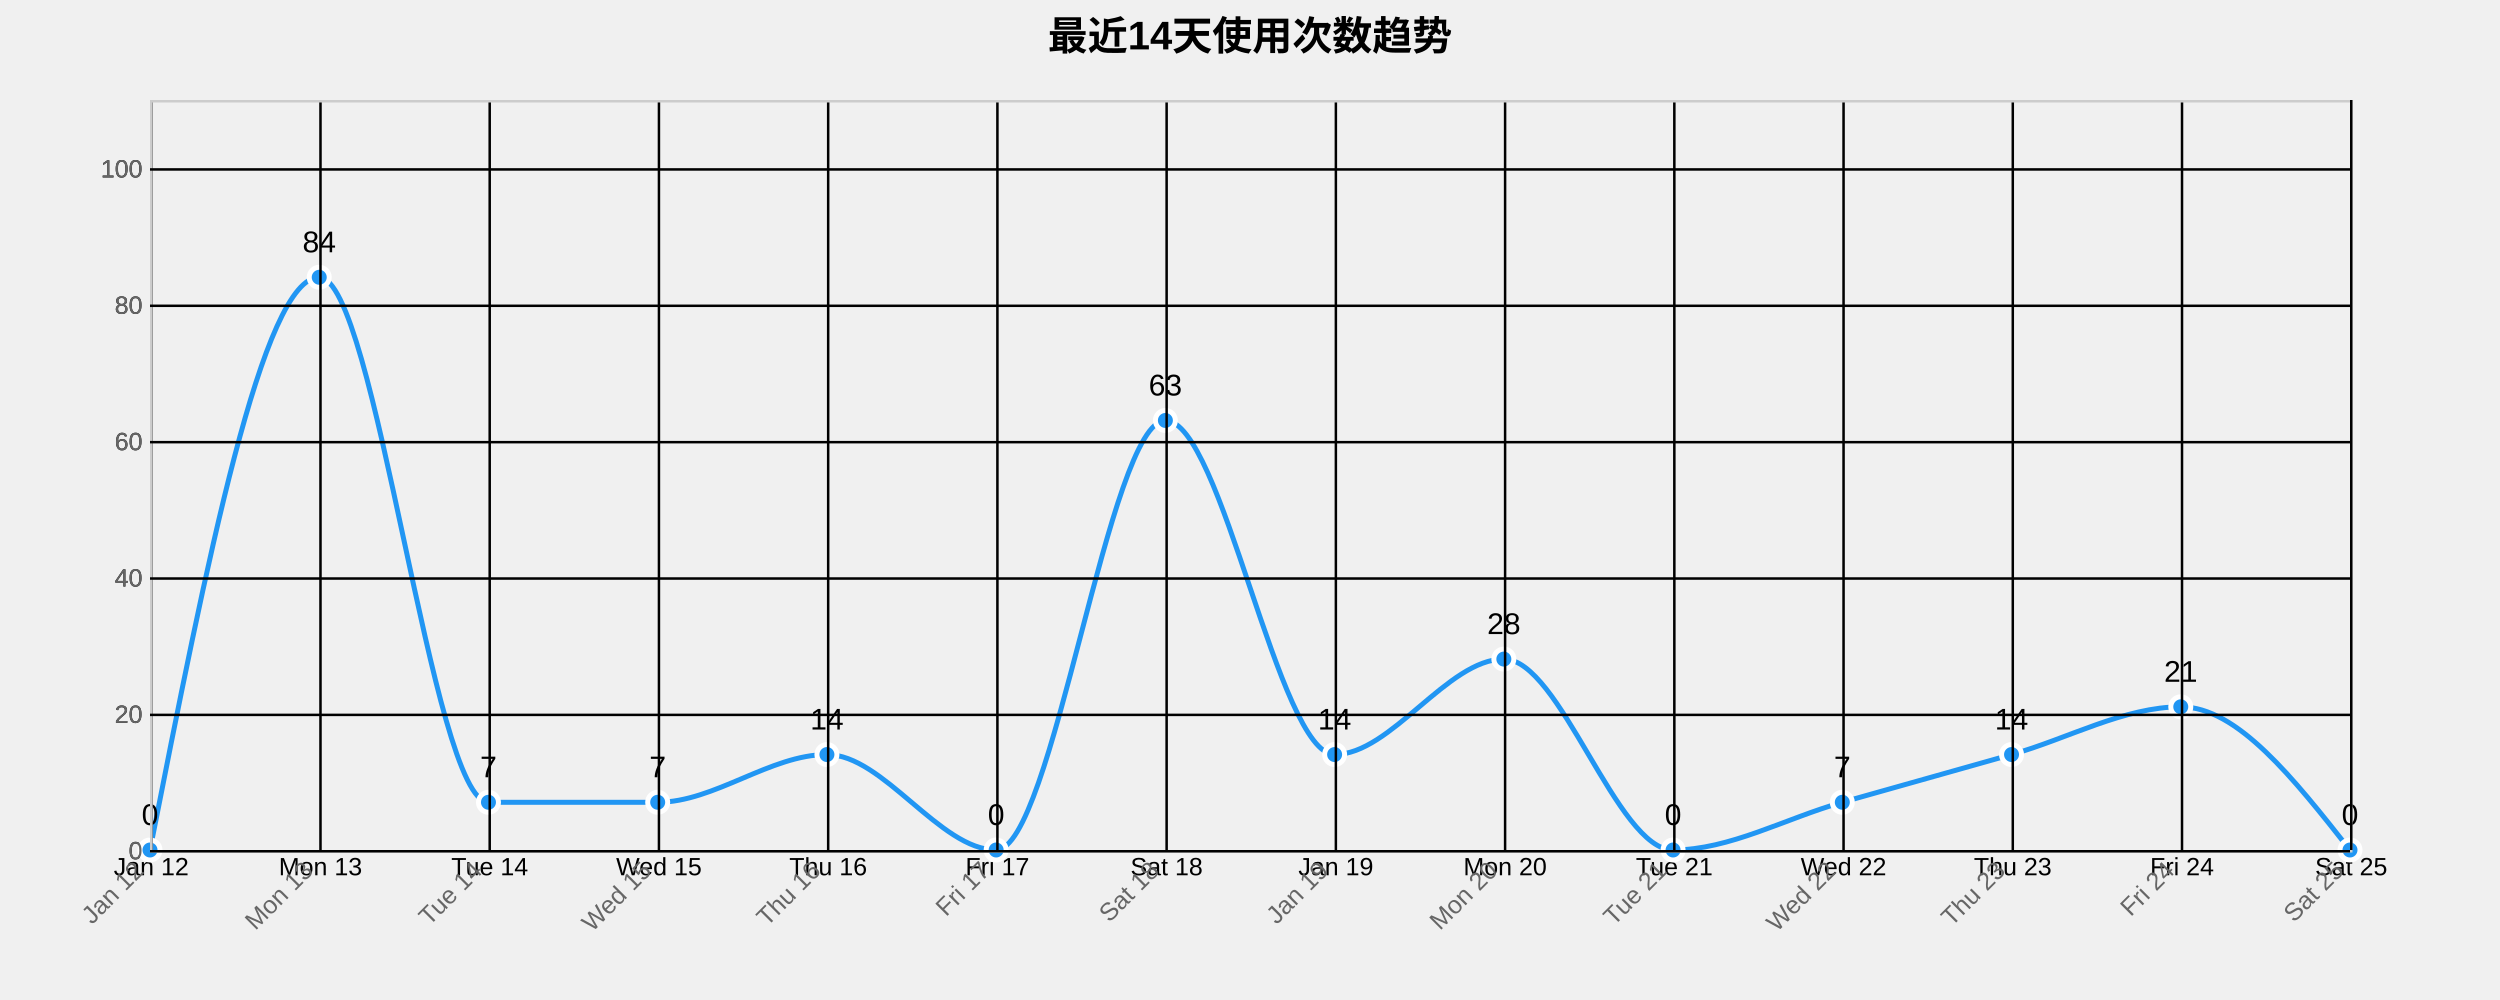
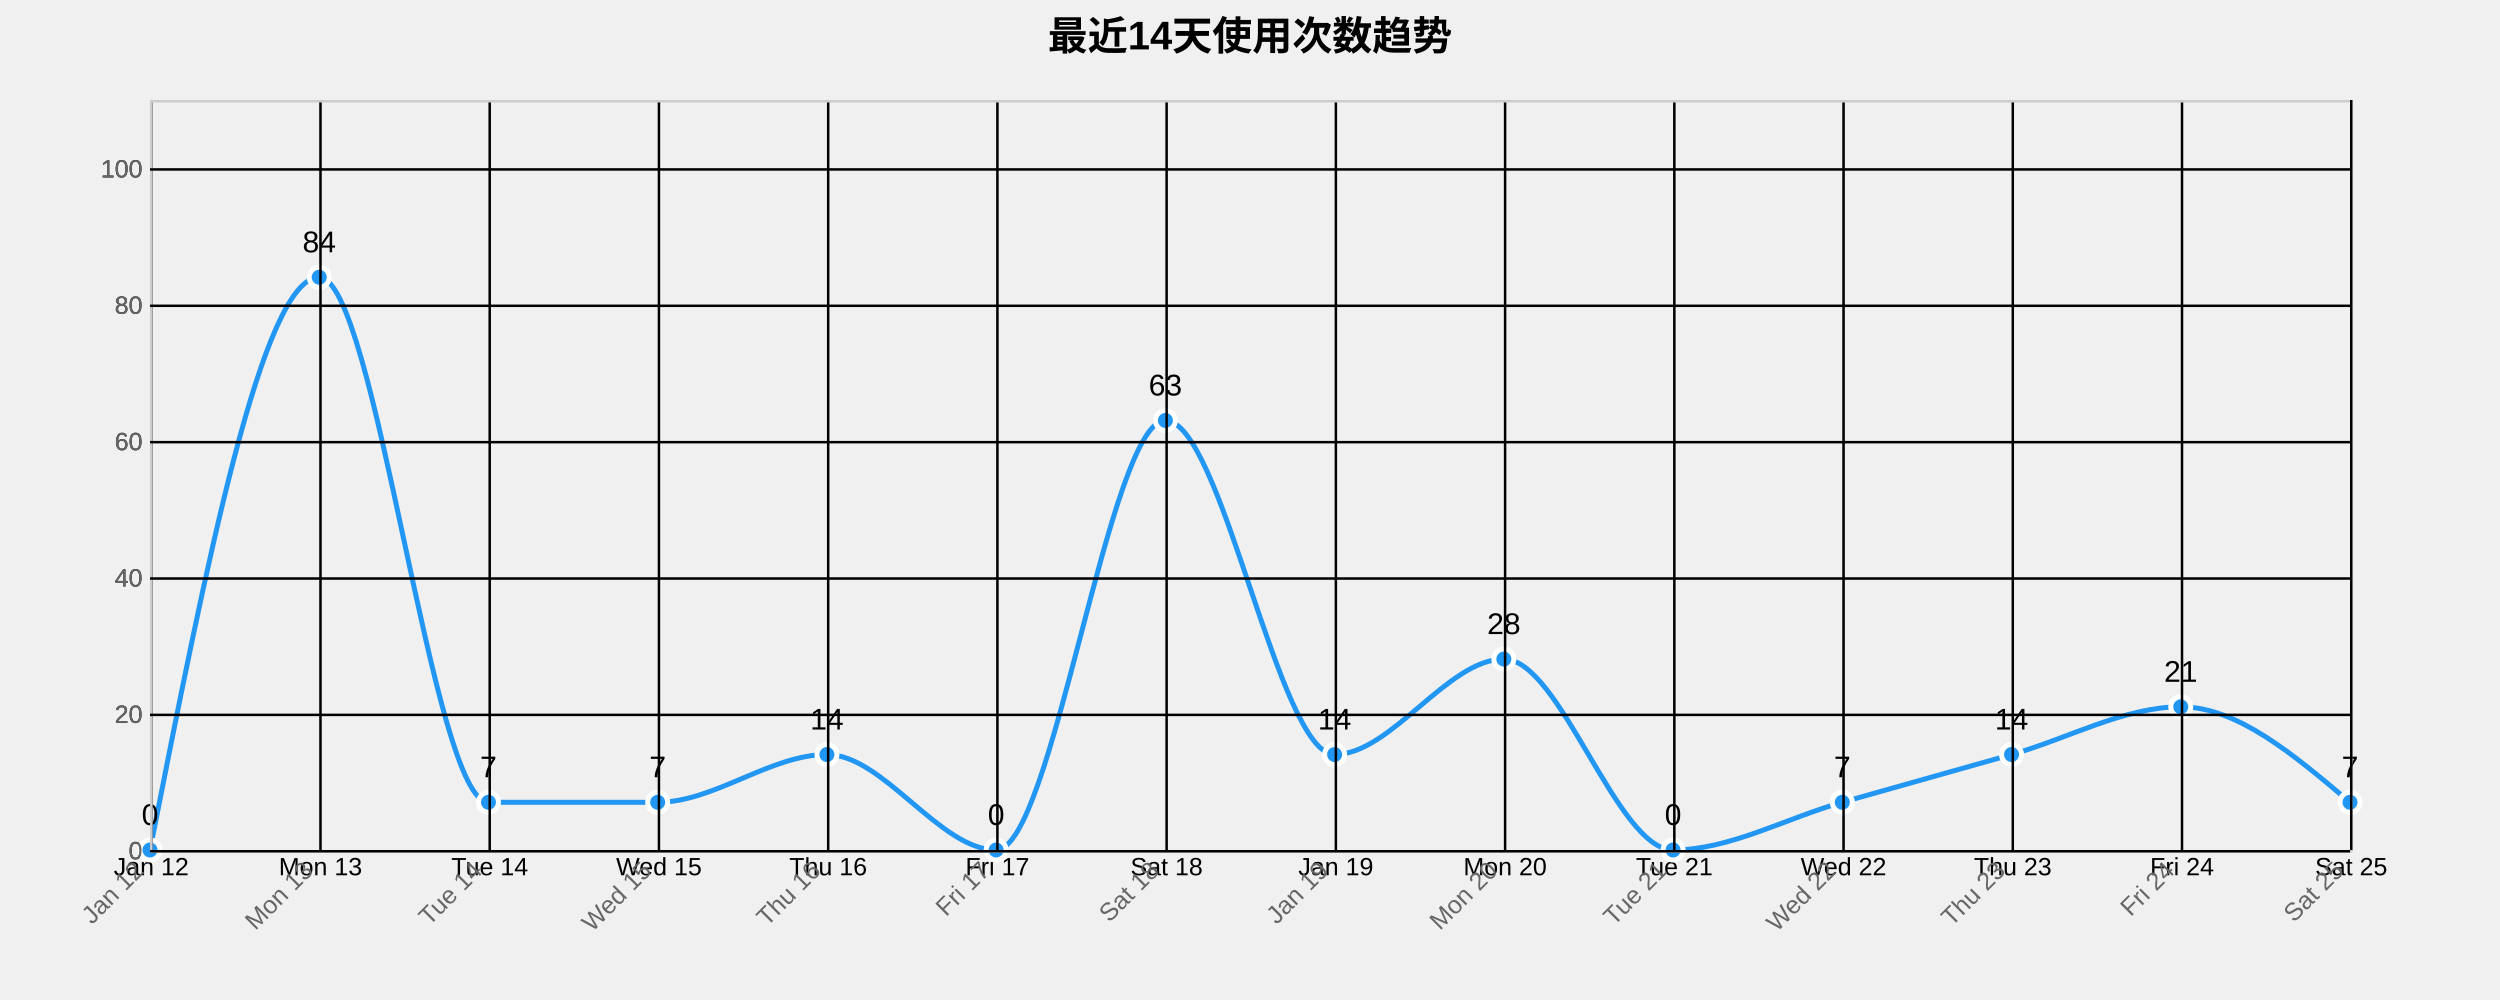
<svg xmlns="http://www.w3.org/2000/svg" width="1000" height="400">
  <g transform="translate(60,40)">
    <text x="440" y="-20" text-anchor="middle" style="font-size: 16px; font-weight: bold;">最近14天使用次数趋势</text>
    <g class="grid" transform="translate(0,300)" fill="none" font-size="10" font-family="sans-serif" text-anchor="middle">
      <path class="domain" stroke="currentColor" d="M0.5,-300V0.5H880.5V-300" />
      <g class="tick" opacity="1" transform="translate(0.5,0)">
        <line stroke="currentColor" y2="-300" />
        <text fill="currentColor" y="3" dy="0.71em">Jan 12</text>
      </g>
      <g class="tick" opacity="1" transform="translate(68.19231,0)">
        <line stroke="currentColor" y2="-300" />
        <text fill="currentColor" y="3" dy="0.71em">Mon 13</text>
      </g>
      <g class="tick" opacity="1" transform="translate(135.8846,0)">
        <line stroke="currentColor" y2="-300" />
        <text fill="currentColor" y="3" dy="0.71em">Tue 14</text>
      </g>
      <g class="tick" opacity="1" transform="translate(203.5769,0)">
        <line stroke="currentColor" y2="-300" />
        <text fill="currentColor" y="3" dy="0.71em">Wed 15</text>
      </g>
      <g class="tick" opacity="1" transform="translate(271.2692,0)">
        <line stroke="currentColor" y2="-300" />
        <text fill="currentColor" y="3" dy="0.71em">Thu 16</text>
      </g>
      <g class="tick" opacity="1" transform="translate(338.9615,0)">
        <line stroke="currentColor" y2="-300" />
        <text fill="currentColor" y="3" dy="0.71em">Fri 17</text>
      </g>
      <g class="tick" opacity="1" transform="translate(406.6538,0)">
        <line stroke="currentColor" y2="-300" />
        <text fill="currentColor" y="3" dy="0.71em">Sat 18</text>
      </g>
      <g class="tick" opacity="1" transform="translate(474.3462,0)">
        <line stroke="currentColor" y2="-300" />
        <text fill="currentColor" y="3" dy="0.71em">Jan 19</text>
      </g>
      <g class="tick" opacity="1" transform="translate(542.0385,0)">
        <line stroke="currentColor" y2="-300" />
        <text fill="currentColor" y="3" dy="0.71em">Mon 20</text>
      </g>
      <g class="tick" opacity="1" transform="translate(609.7308,0)">
        <line stroke="currentColor" y2="-300" />
        <text fill="currentColor" y="3" dy="0.71em">Tue 21</text>
      </g>
      <g class="tick" opacity="1" transform="translate(677.4231,0)">
        <line stroke="currentColor" y2="-300" />
        <text fill="currentColor" y="3" dy="0.71em">Wed 22</text>
      </g>
      <g class="tick" opacity="1" transform="translate(745.1154,0)">
        <line stroke="currentColor" y2="-300" />
        <text fill="currentColor" y="3" dy="0.71em">Thu 23</text>
      </g>
      <g class="tick" opacity="1" transform="translate(812.8077,0)">
        <line stroke="currentColor" y2="-300" />
        <text fill="currentColor" y="3" dy="0.71em">Fri 24</text>
      </g>
      <g class="tick" opacity="1" transform="translate(880.5,0)">
        <line stroke="currentColor" y2="-300" />
        <text fill="currentColor" y="3" dy="0.71em">Sat 25</text>
      </g>
    </g>
    <g class="grid" fill="none" font-size="10" font-family="sans-serif" text-anchor="end">
      <path class="domain" stroke="currentColor" d="M880,300.5H0.5V0.5H880" />
      <g class="tick" opacity="1" transform="translate(0,300.5)">
        <line stroke="currentColor" x2="880" />
        <text fill="currentColor" x="-3" dy="0.32em">0</text>
      </g>
      <g class="tick" opacity="1" transform="translate(0,245.9545)">
        <line stroke="currentColor" x2="880" />
        <text fill="currentColor" x="-3" dy="0.32em">20</text>
      </g>
      <g class="tick" opacity="1" transform="translate(0,191.4091)">
        <line stroke="currentColor" x2="880" />
        <text fill="currentColor" x="-3" dy="0.32em">40</text>
      </g>
      <g class="tick" opacity="1" transform="translate(0,136.8636)">
        <line stroke="currentColor" x2="880" />
        <text fill="currentColor" x="-3" dy="0.32em">60</text>
      </g>
      <g class="tick" opacity="1" transform="translate(0,82.31818)">
        <line stroke="currentColor" x2="880" />
        <text fill="currentColor" x="-3" dy="0.32em">80</text>
      </g>
      <g class="tick" opacity="1" transform="translate(0,27.77273)">
        <line stroke="currentColor" x2="880" />
        <text fill="currentColor" x="-3" dy="0.32em">100</text>
      </g>
    </g>
-     <path class="area" d="M0,300C22.564,185.455,45.128,70.909,67.692,70.909C90.256,70.909,112.821,280.909,135.385,280.909C157.949,280.909,180.513,280.909,203.077,280.909C225.641,280.909,248.205,261.818,270.769,261.818C293.333,261.818,315.897,300,338.462,300C361.026,300,383.59,128.182,406.154,128.182C428.718,128.182,451.282,261.818,473.846,261.818C496.41,261.818,518.974,223.636,541.538,223.636C564.103,223.636,586.667,300,609.231,300C631.795,300,654.359,287.273,676.923,280.909C699.487,274.545,722.051,268.182,744.615,261.818C767.179,255.455,789.744,242.727,812.308,242.727C834.872,242.727,857.436,271.364,880,300L880,300C857.436,300,834.872,300,812.308,300C789.744,300,767.179,300,744.615,300C722.051,300,699.487,300,676.923,300C654.359,300,631.795,300,609.231,300C586.667,300,564.103,300,541.538,300C518.974,300,496.41,300,473.846,300C451.282,300,428.718,300,406.154,300C383.59,300,361.026,300,338.462,300C315.897,300,293.333,300,270.769,300C248.205,300,225.641,300,203.077,300C180.513,300,157.949,300,135.385,300C112.821,300,90.256,300,67.692,300C45.128,300,22.564,300,0,300Z" style="fill: url(#area-gradient); opacity: 0.3;" />
-     <path class="line" d="M0,300C22.564,185.455,45.128,70.909,67.692,70.909C90.256,70.909,112.821,280.909,135.385,280.909C157.949,280.909,180.513,280.909,203.077,280.909C225.641,280.909,248.205,261.818,270.769,261.818C293.333,261.818,315.897,300,338.462,300C361.026,300,383.59,128.182,406.154,128.182C428.718,128.182,451.282,261.818,473.846,261.818C496.41,261.818,518.974,223.636,541.538,223.636C564.103,223.636,586.667,300,609.231,300C631.795,300,654.359,287.273,676.923,280.909C699.487,274.545,722.051,268.182,744.615,261.818C767.179,255.455,789.744,242.727,812.308,242.727C834.872,242.727,857.436,271.364,880,300" style="fill: none; stroke: #2196F3; stroke-width: 2px;" />
+     <path class="area" d="M0,300C22.564,185.455,45.128,70.909,67.692,70.909C90.256,70.909,112.821,280.909,135.385,280.909C157.949,280.909,180.513,280.909,203.077,280.909C225.641,280.909,248.205,261.818,270.769,261.818C293.333,261.818,315.897,300,338.462,300C361.026,300,383.59,128.182,406.154,128.182C428.718,128.182,451.282,261.818,473.846,261.818C496.41,261.818,518.974,223.636,541.538,223.636C564.103,223.636,586.667,300,609.231,300C631.795,300,654.359,287.273,676.923,280.909C699.487,274.545,722.051,268.182,744.615,261.818C767.179,255.455,789.744,242.727,812.308,242.727C834.872,242.727,857.436,261.818,880,280.909L880,300C857.436,300,834.872,300,812.308,300C789.744,300,767.179,300,744.615,300C722.051,300,699.487,300,676.923,300C654.359,300,631.795,300,609.231,300C586.667,300,564.103,300,541.538,300C518.974,300,496.41,300,473.846,300C451.282,300,428.718,300,406.154,300C383.59,300,361.026,300,338.462,300C315.897,300,293.333,300,270.769,300C248.205,300,225.641,300,203.077,300C180.513,300,157.949,300,135.385,300C112.821,300,90.256,300,67.692,300C45.128,300,22.564,300,0,300Z" style="fill: url(#area-gradient); opacity: 0.3;" />
+     <path class="line" d="M0,300C22.564,185.455,45.128,70.909,67.692,70.909C90.256,70.909,112.821,280.909,135.385,280.909C157.949,280.909,180.513,280.909,203.077,280.909C225.641,280.909,248.205,261.818,270.769,261.818C293.333,261.818,315.897,300,338.462,300C361.026,300,383.59,128.182,406.154,128.182C428.718,128.182,451.282,261.818,473.846,261.818C496.41,261.818,518.974,223.636,541.538,223.636C564.103,223.636,586.667,300,609.231,300C631.795,300,654.359,287.273,676.923,280.909C699.487,274.545,722.051,268.182,744.615,261.818C767.179,255.455,789.744,242.727,812.308,242.727C834.872,242.727,857.436,261.818,880,280.909" style="fill: none; stroke: #2196F3; stroke-width: 2px;" />
    <circle class="dot" cx="0" cy="300" r="4" style="fill: #2196F3; stroke: #fff; stroke-width: 2px;" />
    <circle class="dot" cx="67.692" cy="70.909" r="4" style="fill: #2196F3; stroke: #fff; stroke-width: 2px;" />
    <circle class="dot" cx="135.385" cy="280.909" r="4" style="fill: #2196F3; stroke: #fff; stroke-width: 2px;" />
    <circle class="dot" cx="203.077" cy="280.909" r="4" style="fill: #2196F3; stroke: #fff; stroke-width: 2px;" />
    <circle class="dot" cx="270.769" cy="261.818" r="4" style="fill: #2196F3; stroke: #fff; stroke-width: 2px;" />
    <circle class="dot" cx="338.462" cy="300" r="4" style="fill: #2196F3; stroke: #fff; stroke-width: 2px;" />
    <circle class="dot" cx="406.154" cy="128.182" r="4" style="fill: #2196F3; stroke: #fff; stroke-width: 2px;" />
    <circle class="dot" cx="473.846" cy="261.818" r="4" style="fill: #2196F3; stroke: #fff; stroke-width: 2px;" />
    <circle class="dot" cx="541.538" cy="223.636" r="4" style="fill: #2196F3; stroke: #fff; stroke-width: 2px;" />
    <circle class="dot" cx="609.231" cy="300" r="4" style="fill: #2196F3; stroke: #fff; stroke-width: 2px;" />
    <circle class="dot" cx="676.923" cy="280.909" r="4" style="fill: #2196F3; stroke: #fff; stroke-width: 2px;" />
    <circle class="dot" cx="744.615" cy="261.818" r="4" style="fill: #2196F3; stroke: #fff; stroke-width: 2px;" />
    <circle class="dot" cx="812.308" cy="242.727" r="4" style="fill: #2196F3; stroke: #fff; stroke-width: 2px;" />
-     <circle class="dot" cx="880" cy="300" r="4" style="fill: #2196F3; stroke: #fff; stroke-width: 2px;" />
+     <circle class="dot" cx="880" cy="280.909" r="4" style="fill: #2196F3; stroke: #fff; stroke-width: 2px;" />
    <text class="label" x="0" y="290" text-anchor="middle" style="font-size: 12px;">0</text>
    <text class="label" x="67.692" y="60.909" text-anchor="middle" style="font-size: 12px;">84</text>
    <text class="label" x="135.385" y="270.909" text-anchor="middle" style="font-size: 12px;">7</text>
    <text class="label" x="203.077" y="270.909" text-anchor="middle" style="font-size: 12px;">7</text>
    <text class="label" x="270.769" y="251.818" text-anchor="middle" style="font-size: 12px;">14</text>
    <text class="label" x="338.462" y="290" text-anchor="middle" style="font-size: 12px;">0</text>
    <text class="label" x="406.154" y="118.182" text-anchor="middle" style="font-size: 12px;">63</text>
    <text class="label" x="473.846" y="251.818" text-anchor="middle" style="font-size: 12px;">14</text>
    <text class="label" x="541.538" y="213.636" text-anchor="middle" style="font-size: 12px;">28</text>
    <text class="label" x="609.231" y="290" text-anchor="middle" style="font-size: 12px;">0</text>
    <text class="label" x="676.923" y="270.909" text-anchor="middle" style="font-size: 12px;">7</text>
    <text class="label" x="744.615" y="251.818" text-anchor="middle" style="font-size: 12px;">14</text>
    <text class="label" x="812.308" y="232.727" text-anchor="middle" style="font-size: 12px;">21</text>
-     <text class="label" x="880" y="290" text-anchor="middle" style="font-size: 12px;">0</text>
+     <text class="label" x="880" y="270.909" text-anchor="middle" style="font-size: 12px;">7</text>
    <g class="x-axis" transform="translate(0,300)" fill="none" font-size="10" font-family="sans-serif" text-anchor="middle">
      <path class="domain" stroke="currentColor" d="M0.5,-300V0.5H880.5V-300" />
      <g class="tick" opacity="1" transform="translate(0.5,0)">
        <line stroke="currentColor" y2="-300" />
        <text fill="currentColor" y="3" dy=".15em" style="text-anchor: end;" dx="-.8em" transform="rotate(-45)">Jan 12</text>
      </g>
      <g class="tick" opacity="1" transform="translate(68.19231,0)">
        <line stroke="currentColor" y2="-300" />
        <text fill="currentColor" y="3" dy=".15em" style="text-anchor: end;" dx="-.8em" transform="rotate(-45)">Mon 13</text>
      </g>
      <g class="tick" opacity="1" transform="translate(135.8846,0)">
        <line stroke="currentColor" y2="-300" />
        <text fill="currentColor" y="3" dy=".15em" style="text-anchor: end;" dx="-.8em" transform="rotate(-45)">Tue 14</text>
      </g>
      <g class="tick" opacity="1" transform="translate(203.5769,0)">
        <line stroke="currentColor" y2="-300" />
        <text fill="currentColor" y="3" dy=".15em" style="text-anchor: end;" dx="-.8em" transform="rotate(-45)">Wed 15</text>
      </g>
      <g class="tick" opacity="1" transform="translate(271.2692,0)">
        <line stroke="currentColor" y2="-300" />
        <text fill="currentColor" y="3" dy=".15em" style="text-anchor: end;" dx="-.8em" transform="rotate(-45)">Thu 16</text>
      </g>
      <g class="tick" opacity="1" transform="translate(338.9615,0)">
        <line stroke="currentColor" y2="-300" />
        <text fill="currentColor" y="3" dy=".15em" style="text-anchor: end;" dx="-.8em" transform="rotate(-45)">Fri 17</text>
      </g>
      <g class="tick" opacity="1" transform="translate(406.6538,0)">
        <line stroke="currentColor" y2="-300" />
        <text fill="currentColor" y="3" dy=".15em" style="text-anchor: end;" dx="-.8em" transform="rotate(-45)">Sat 18</text>
      </g>
      <g class="tick" opacity="1" transform="translate(474.3462,0)">
        <line stroke="currentColor" y2="-300" />
        <text fill="currentColor" y="3" dy=".15em" style="text-anchor: end;" dx="-.8em" transform="rotate(-45)">Jan 19</text>
      </g>
      <g class="tick" opacity="1" transform="translate(542.0385,0)">
        <line stroke="currentColor" y2="-300" />
        <text fill="currentColor" y="3" dy=".15em" style="text-anchor: end;" dx="-.8em" transform="rotate(-45)">Mon 20</text>
      </g>
      <g class="tick" opacity="1" transform="translate(609.7308,0)">
        <line stroke="currentColor" y2="-300" />
        <text fill="currentColor" y="3" dy=".15em" style="text-anchor: end;" dx="-.8em" transform="rotate(-45)">Tue 21</text>
      </g>
      <g class="tick" opacity="1" transform="translate(677.4231,0)">
        <line stroke="currentColor" y2="-300" />
        <text fill="currentColor" y="3" dy=".15em" style="text-anchor: end;" dx="-.8em" transform="rotate(-45)">Wed 22</text>
      </g>
      <g class="tick" opacity="1" transform="translate(745.1154,0)">
        <line stroke="currentColor" y2="-300" />
        <text fill="currentColor" y="3" dy=".15em" style="text-anchor: end;" dx="-.8em" transform="rotate(-45)">Thu 23</text>
      </g>
      <g class="tick" opacity="1" transform="translate(812.8077,0)">
        <line stroke="currentColor" y2="-300" />
        <text fill="currentColor" y="3" dy=".15em" style="text-anchor: end;" dx="-.8em" transform="rotate(-45)">Fri 24</text>
      </g>
      <g class="tick" opacity="1" transform="translate(880.5,0)">
        <line stroke="currentColor" y2="-300" />
        <text fill="currentColor" y="3" dy=".15em" style="text-anchor: end;" dx="-.8em" transform="rotate(-45)">Sat 25</text>
      </g>
    </g>
    <g class="y-axis" fill="none" font-size="10" font-family="sans-serif" text-anchor="end">
      <path class="domain" stroke="currentColor" d="M880,300.5H0.5V0.5H880" />
      <g class="tick" opacity="1" transform="translate(0,300.5)">
        <line stroke="currentColor" x2="880" />
        <text fill="currentColor" x="-3" dy="0.32em">0</text>
      </g>
      <g class="tick" opacity="1" transform="translate(0,245.9545)">
        <line stroke="currentColor" x2="880" />
        <text fill="currentColor" x="-3" dy="0.32em">20</text>
      </g>
      <g class="tick" opacity="1" transform="translate(0,191.4091)">
        <line stroke="currentColor" x2="880" />
        <text fill="currentColor" x="-3" dy="0.32em">40</text>
      </g>
      <g class="tick" opacity="1" transform="translate(0,136.8636)">
        <line stroke="currentColor" x2="880" />
        <text fill="currentColor" x="-3" dy="0.32em">60</text>
      </g>
      <g class="tick" opacity="1" transform="translate(0,82.31818)">
        <line stroke="currentColor" x2="880" />
        <text fill="currentColor" x="-3" dy="0.32em">80</text>
      </g>
      <g class="tick" opacity="1" transform="translate(0,27.77273)">
        <line stroke="currentColor" x2="880" />
        <text fill="currentColor" x="-3" dy="0.32em">100</text>
      </g>
    </g>
    <style>
    .grid line {
      stroke: #e0e0e0;
      stroke-opacity: 0.7;
      shape-rendering: crispEdges;
    }
    .grid path {
      stroke-width: 0;
    }
    .dot:hover {
      r: 6;
    }
    text {
      font-family: Arial, sans-serif;
    }
    .x-axis path, .y-axis path {
      stroke: #ccc;
    }
    .x-axis text, .y-axis text {
      fill: #666;
    }
  </style>
  </g>
</svg>
